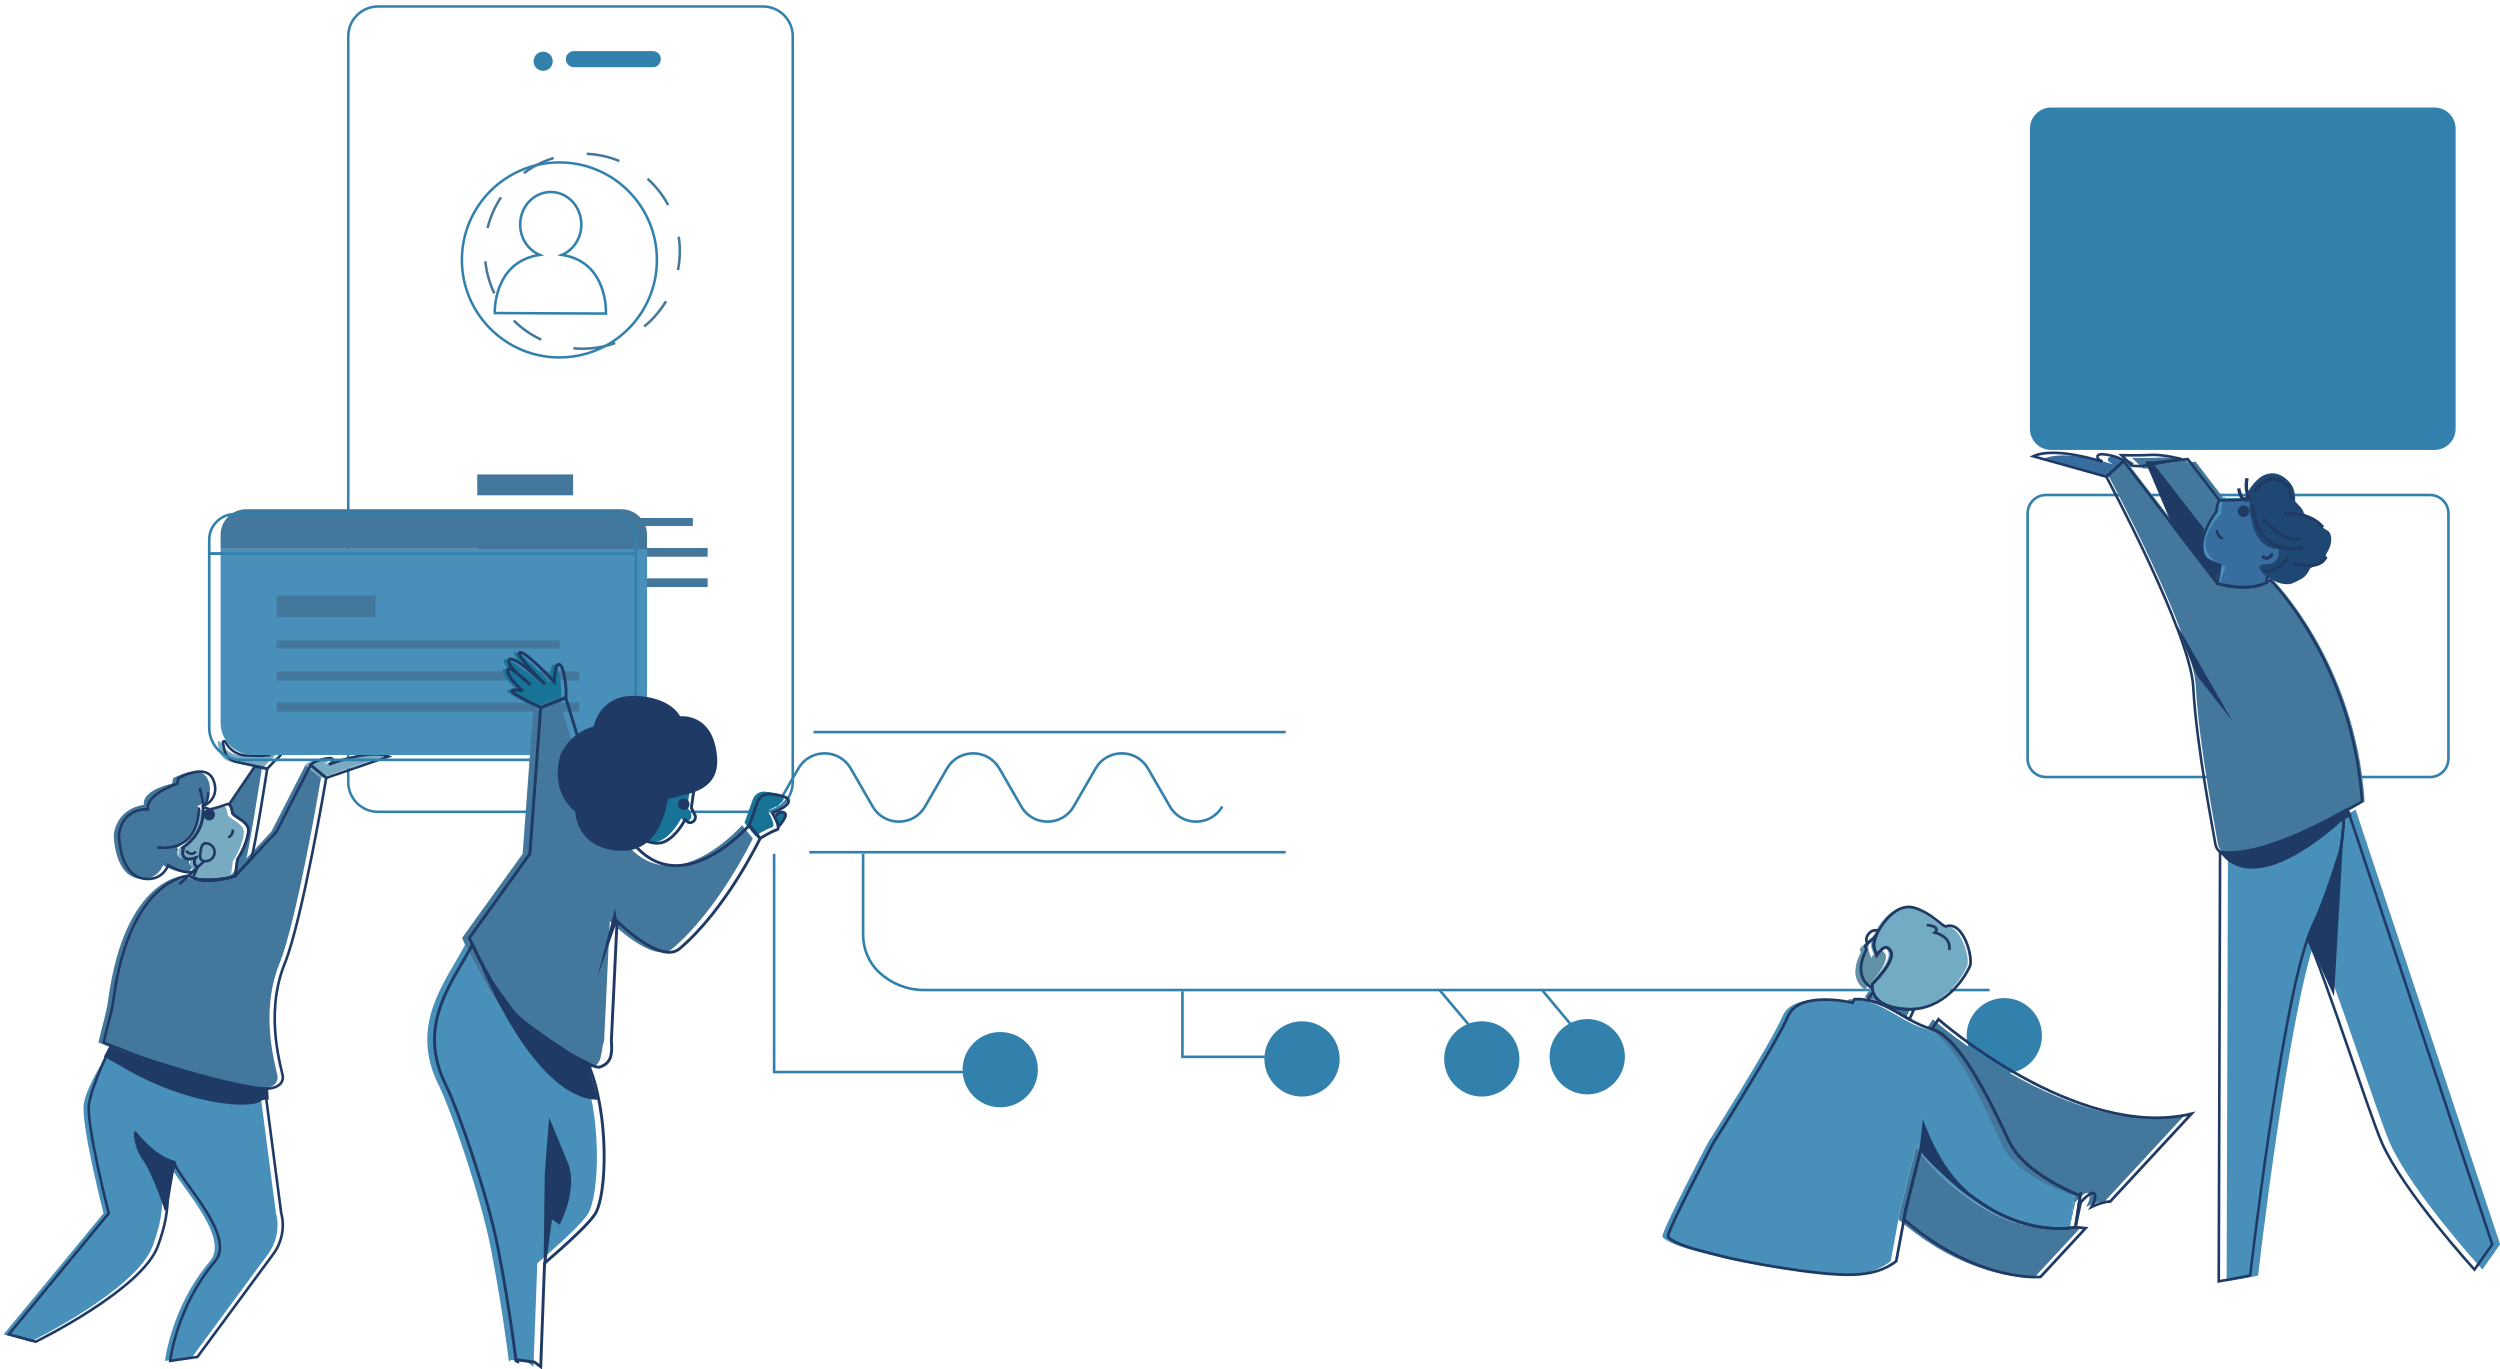
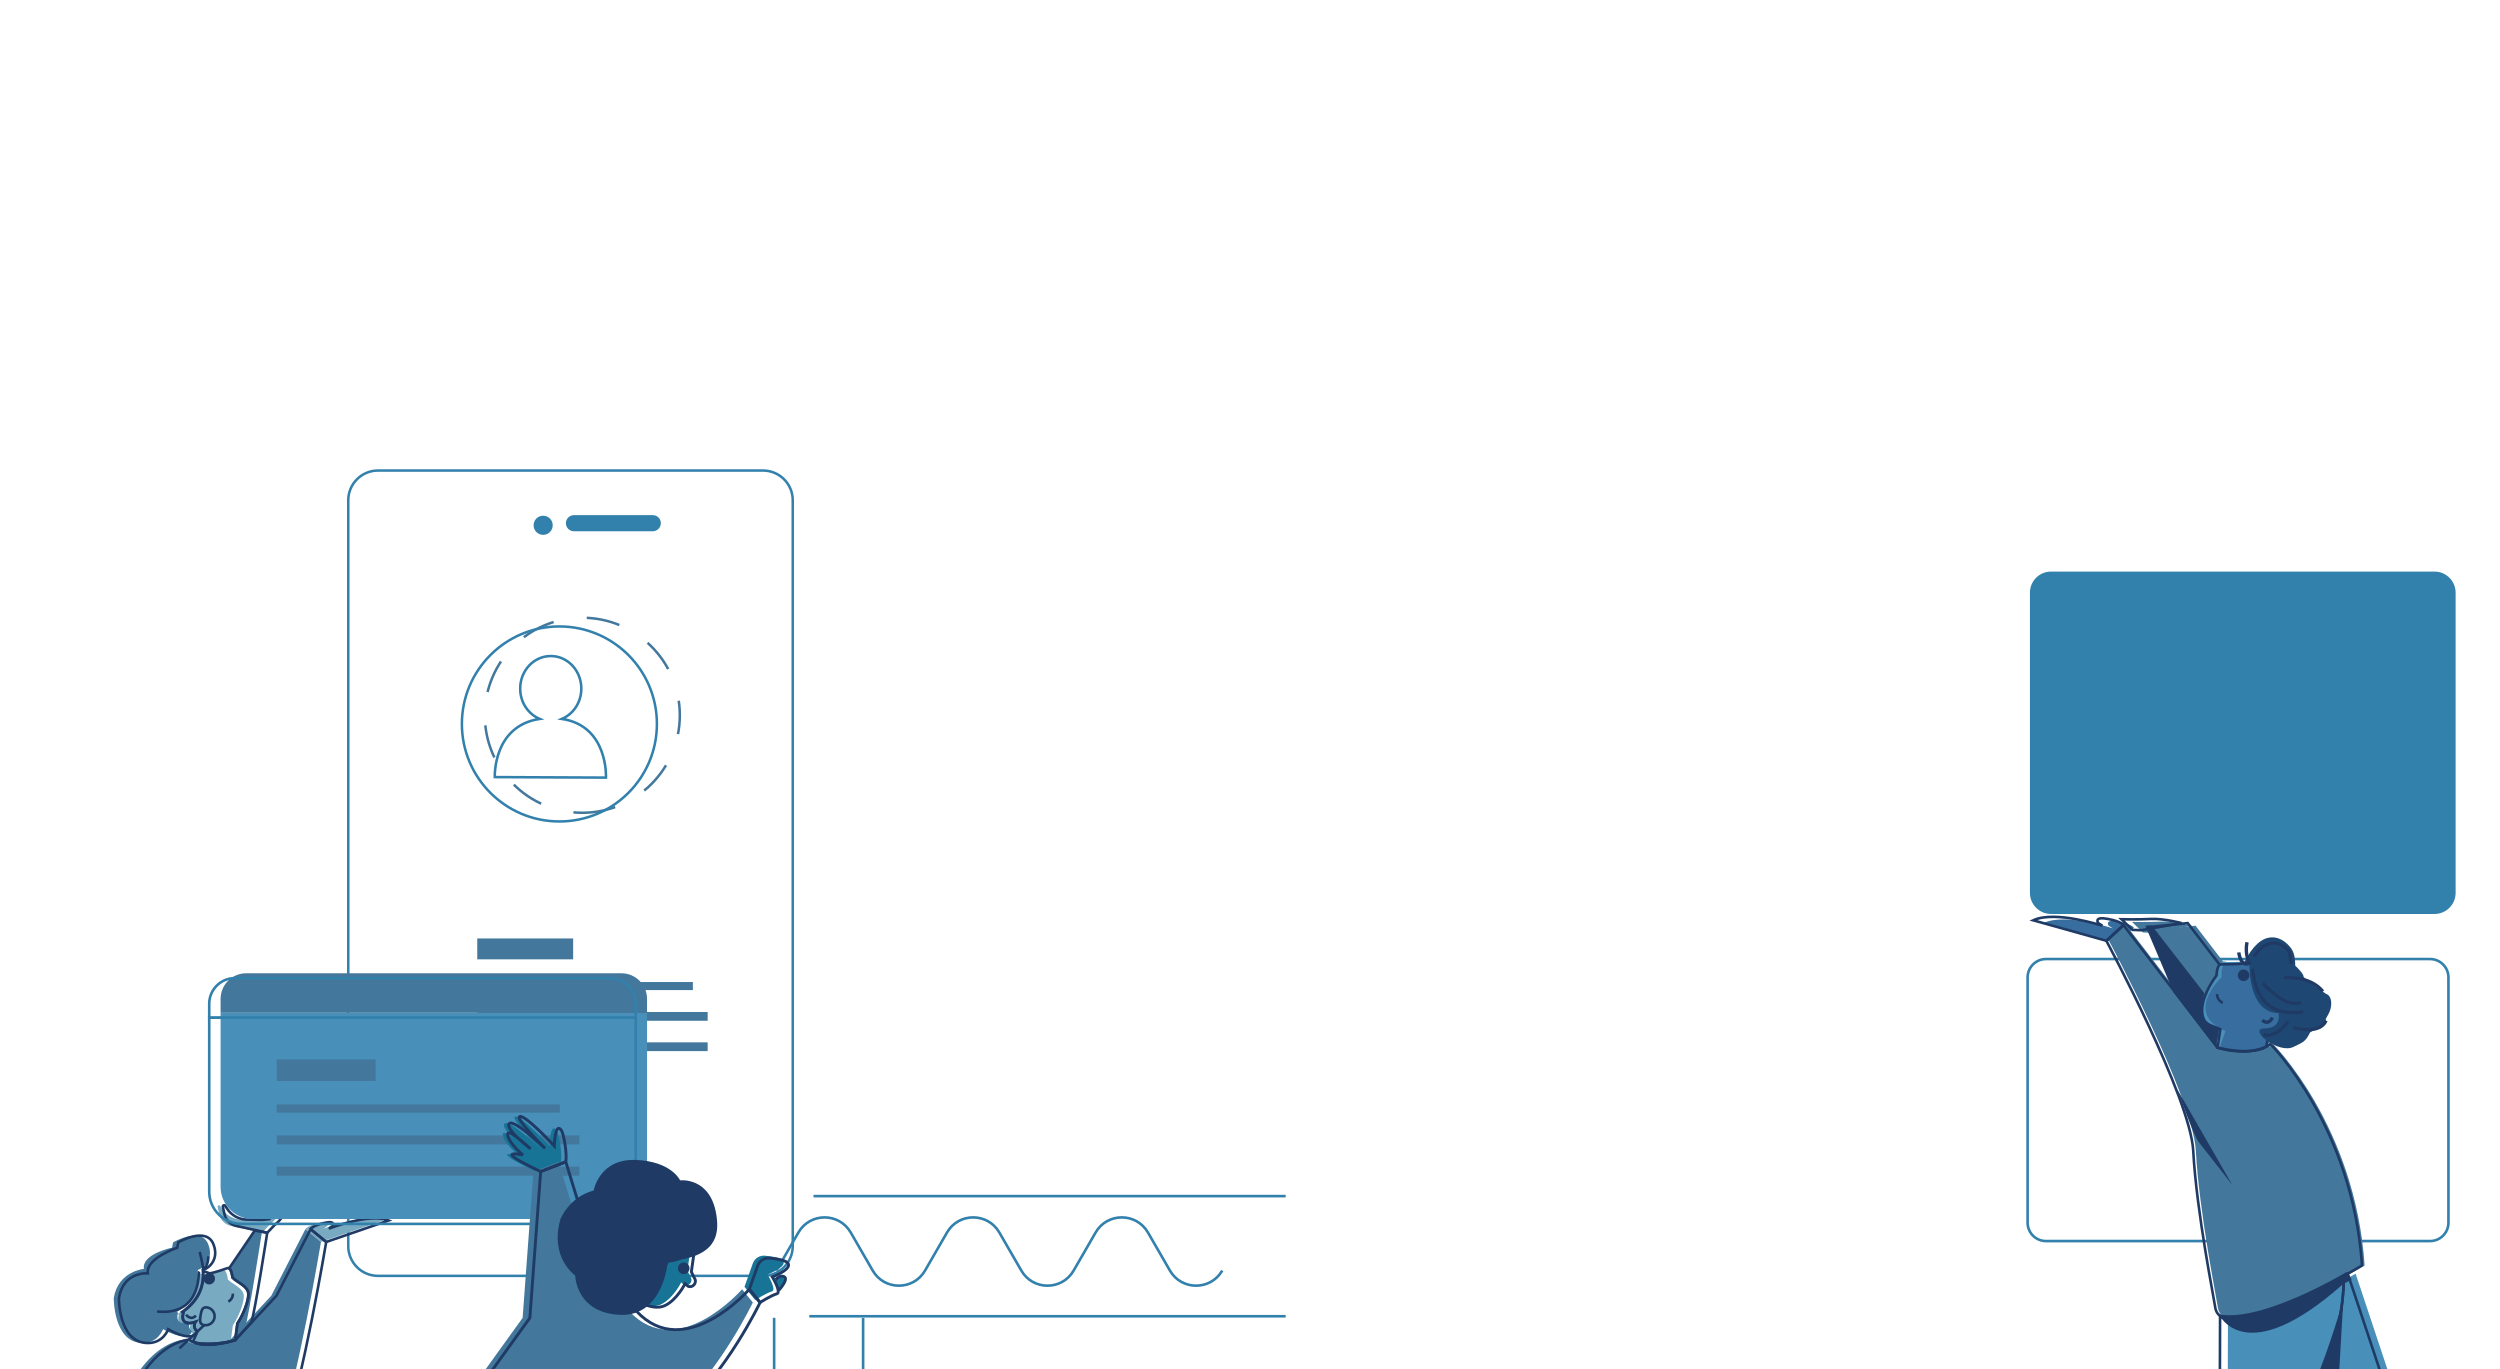
- <svg xmlns="http://www.w3.org/2000/svg" width="431px" height="236px" viewBox="0 0 431 236" version="1.1">
+ <svg xmlns="http://www.w3.org/2000/svg" width="431px" height="236px" viewBox="0 0 431 76" version="1.1">
  <g id="Page-1" stroke="none" stroke-width="1" fill="none" fill-rule="evenodd">
    <g id="hero-mobile" transform="translate(-83, -356)">
      <g id="Group" transform="translate(53, 29)">
        <g transform="translate(30, 328)">
          <path d="M136.67,133.83 L136.67,5.25 C136.67,2.42 134.37,0.12 131.54,0.12 L65.17,0.12 C62.34,0.12 60.04,2.42 60.04,5.25 L60.04,133.83 C60.04,136.66 62.34,138.96 65.17,138.96 L131.54,138.96 C134.37,138.95 136.67,136.66 136.67,133.83" id="Path" stroke="#3280AC" stroke-width="0.438" />
          <g transform="translate(0, 126)">
            <path d="M39.28,13.57 C39.28,13.57 39.14,12.25 38.7,11.98 C38.63,11.94 38.55,11.92 38.46,11.94 C38.46,11.94 35.61,12.95 35.29,12.83 C34.92,12.69 34.57,12.58 34.24,12.49 C34.39,14.58 33.82,17.35 30.67,19.51 C30.72,19.57 30.78,19.63 30.84,19.69 C30.84,19.69 30.42,20.86 31.18,21.28 C31.19,21.28 31.2,21.29 31.21,21.3 C31.24,21.32 31.28,21.33 31.33,21.35 C31.36,21.36 31.38,21.37 31.41,21.38 C31.48,21.4 31.55,21.41 31.63,21.42 C31.96,21.46 32.38,21.41 32.93,21.22 C32.93,21.22 32.31,22.12 33.23,22.85 L33.21,22.91 L33.07,23.25 L32.48,24.64 C32.48,24.64 32.67,24.72 33.02,24.83 C33.91,25.08 37.15,25.17 39.77,24.37 L40.14,21.51 C40.53,20.97 41.98,18.4 42.04,16.48 C42.06,15.03 39.94,14.36 39.28,13.57 Z" id="Path" fill="#78AAC1" fill-rule="nonzero" />
            <path d="M43.92,5.15 L39.5,11.66 C39.95,11.93 40.08,13.25 40.08,13.25 C40.74,14.04 42.86,14.72 42.81,16.15 C42.75,18.07 41.3,20.63 40.91,21.18 L40.54,24.04 C37.92,24.83 34.68,24.75 33.79,24.5 L33.77,24.56 C36.47,25.41 40.54,24.05 40.54,24.05 L42.25,21.94 C42.89,20.01 45.14,5.5 45.14,5.5 L43.92,5.15 Z" id="Path" fill="#43789C" fill-rule="nonzero" />
            <path d="M52.65,4.9 C52.65,4.9 52.92,4.33 55,3.83 C57.08,3.33 56.41,4.38 56.41,4.38 L55.8,4.82 C55.8,4.82 62.74,2.07 66.1,3.41 L55.34,7.11 L52.65,4.9 Z" id="Path" fill="#78AAC1" fill-rule="nonzero" />
            <path d="M39.8,4.34 L45.18,5.52 L46.46,4.17 C46.46,4.17 49.02,2.19 46.88,2.22 C46.27,2.23 45.57,3.18 45.57,3.18 L44.46,3.3 C44.46,3.3 43.97,3.33 41.61,3.26 C40.25,3.22 38.99,2.51 38.25,1.37 L37.94,0.89 C37.8,0.67 37.46,0.81 37.52,1.07 L37.8,2.34 C38.01,3.34 38.79,4.12 39.8,4.34 Z" id="Path" fill="#78AAC1" fill-rule="nonzero" />
            <path d="M55.34,7.11 L52.65,4.91 L46.77,16.38 L39.64,24.04 C39.64,24.04 35.57,25.4 32.87,24.55 C32.44,24.41 32.04,24.23 31.7,23.96 C31.7,23.96 21.49,24.35 18.66,45.32 C18.32,47.84 17.64,49.7 16.97,52.72 C16.97,52.72 47.51,65.54 47.87,58.77 C47.92,57.84 44.45,48.3 48.21,39.05 C51.21,31.64 55.34,7.11 55.34,7.11 Z" id="Path" fill="#43789C" fill-rule="nonzero" />
            <path d="M35.89,7.49 C34.64,4.37 29.84,7.18 29.84,7.18 L29.66,8.1 C29.66,8.1 24.42,9.17 24.81,11.75 C24.81,11.75 20.35,12.14 19.61,16.8 C19.61,16.8 19.56,24.13 24.22,24.51 C27.24,24.76 28.11,22.15 28.11,22.15 C28.11,22.15 31.64,24.29 32.93,22.91 L33.07,22.57 L33.09,22.51 C32.17,21.78 32.79,20.88 32.79,20.88 C32.24,21.07 31.82,21.12 31.49,21.08 C31.41,21.07 31.34,21.06 31.27,21.04 C31.24,21.03 31.22,21.02 31.19,21.01 C31.15,20.99 31.11,20.98 31.07,20.96 C31.06,20.96 31.05,20.95 31.04,20.94 C30.99,20.91 30.94,20.87 30.89,20.84 C30.33,20.36 30.7,19.35 30.7,19.35 C30.64,19.29 30.59,19.23 30.53,19.17 C33.67,17.01 34.24,14.24 34.1,12.15 C34.1,12.08 34.09,12.01 34.08,11.95 C35.3,11.56 36.89,9.98 35.89,7.49 Z" id="Path" fill="#43789C" fill-rule="nonzero" />
            <path d="M47.56,82.08 L44.8,60.9 C41.07,60.99 28.58,58.51 22.99,55.94 C22.32,55.63 21.7,55.34 21.14,55.07 C20.85,54.93 19.32,54.02 19.06,53.9 C19.06,53.9 14.97,59.96 14.45,63.28 C13.89,66.79 17.85,82.17 17.85,82.17 L0.62,103.05 L5.26,104.32 C5.26,104.32 23.57,95.37 26.32,87.83 C29.13,80.1 26.98,79.71 29.25,73.76 C30.65,77.05 39.79,86.21 36.19,90.44 C29.52,98.26 28.44,107.62 28.44,107.62 L33.13,106.95 L46.25,89.16 C47.73,87.11 48.22,84.51 47.56,82.08 Z" id="Path" fill="#488FBA" fill-rule="nonzero" />
            <path d="M39.36,17.39 C39.36,17.39 40.2,17 40.14,16.02" id="Path" stroke="#1F3B65" stroke-width="0.452" />
            <ellipse id="Oval" fill="#1F3B65" fill-rule="nonzero" transform="translate(36.06867, 13.44111) rotate(-73.51863) translate(-36.06867, -13.44111) " cx="36.069" cy="13.441" rx="1" ry="1" />
            <path d="M32.08,19.65 C32.08,19.65 32.9,20.78 33.77,19.8" id="Path" stroke="#1F3B65" stroke-width="0.452" />
            <path d="M35.9,9.59 C35.9,9.59 35.97,11.34 35.04,11.69 C35.04,11.69 34.9,10.73 34.43,8.83" id="Path" stroke="#1F3B65" stroke-width="0.452" />
            <path d="M34.32,12.2 C34.19,12.43 34.71,19.88 27.08,19.1" id="Path" stroke="#1F3B65" stroke-width="0.452" />
            <path d="M56.24,7.11 L53.55,4.91 L47.67,16.38 L40.54,24.04 C40.54,24.04 36.47,25.4 33.77,24.55 C33.34,24.41 32.94,24.23 32.6,23.96 C32.6,23.96 22.39,24.35 19.56,45.32 C19.22,47.84 18.54,49.7 17.87,52.72 C17.87,52.72 48.41,65.54 48.77,58.77 C48.82,57.84 45.35,48.3 49.11,39.05 C52.11,31.64 56.24,7.11 56.24,7.11 Z" id="Path" stroke="#1F3B65" stroke-width="0.452" />
            <path d="M53.55,4.9 C53.55,4.9 53.82,4.33 55.9,3.83 C57.98,3.33 57.31,4.38 57.31,4.38 L56.7,4.82 C56.7,4.82 63.64,2.07 67,3.41 L56.24,7.11 L53.55,4.9 Z" id="Path" stroke="#1F3B65" stroke-width="0.452" />
            <path d="M40.7,4.34 L46.08,5.52 L47.36,4.17 C47.36,4.17 49.92,2.19 47.78,2.22 C47.17,2.23 46.47,3.18 46.47,3.18 L45.36,3.3 C45.36,3.3 44.87,3.33 42.51,3.26 C41.15,3.22 39.89,2.51 39.15,1.37 L38.84,0.89 C38.7,0.67 38.36,0.81 38.42,1.07 L38.7,2.34 C38.91,3.34 39.7,4.12 40.7,4.34 Z" id="Path" stroke="#1F3B65" stroke-width="0.452" />
            <path d="M48.47,82.08 L45.7,60.9 C41.97,60.99 29.48,58.51 23.89,55.94 C23.22,55.63 22.6,55.34 22.04,55.07 C21.75,54.93 19.28,53.69 19.03,53.56 C19.03,53.56 15.87,59.96 15.35,63.27 C14.79,66.78 18.75,82.16 18.75,82.16 L1.52,103.04 L6.16,104.31 C6.16,104.31 24.47,95.36 27.22,87.82 C30.03,80.09 27.88,79.7 30.15,73.75 C31.55,77.04 40.69,86.2 37.09,90.43 C30.42,98.25 29.34,107.61 29.34,107.61 L34.03,106.94 L47.15,89.15 C48.64,87.11 49.12,84.51 48.47,82.08 Z" id="Path" stroke="#1F3B65" stroke-width="0.452" />
            <path d="M45.99,60.68 L46.1,62.33 C46.1,62.33 45.21,62.32 44.85,62.63 C43.16,64.04 32.26,63.23 21.7,57.03 L18.22,55.06 L19.03,53.56 C19.02,53.56 39.38,60.54 45.99,60.68 Z" id="Path" stroke="#1F3B65" stroke-width="0.452" fill="#1F3B65" fill-rule="nonzero" />
            <path d="M43.92,5.15 L39.5,11.66 C39.95,11.93 40.08,13.25 40.08,13.25 C40.74,14.04 42.86,14.72 42.81,16.15 C42.75,18.07 41.3,20.63 40.91,21.18 L40.54,24.04 C37.92,24.83 34.68,24.75 33.79,24.5 L33.77,24.56 C36.47,25.41 40.54,24.05 40.54,24.05 L43.34,20.95 C43.98,19.02 46.07,5.53 46.07,5.53 L43.92,5.15 Z" id="Path" stroke="#1F3B65" stroke-width="0.452" />
            <path d="M32.2,21.05 C32.27,21.07 32.34,21.08 32.42,21.09 C32.33,21.08 32.26,21.07 32.2,21.05 Z" id="Path" stroke="#1F3B65" stroke-width="0.452" />
            <path d="M32,20.98 C32.03,21 32.07,21.01 32.12,21.03 C32.08,21.01 32.04,21 32,20.98 Z" id="Path" stroke="#1F3B65" stroke-width="0.452" />
            <path d="M40.08,13.24 C40.08,13.24 39.94,11.92 39.5,11.65 C39.43,11.61 39.35,11.59 39.26,11.61 C39.26,11.61 36.41,12.62 36.09,12.5 C35.72,12.36 35.37,12.25 35.04,12.16 C35.19,14.25 34.62,17.02 31.47,19.18 C31.52,19.24 31.58,19.3 31.64,19.36 C31.64,19.36 31.22,20.53 31.98,20.95 C31.99,20.95 32,20.96 32.01,20.97 C32.04,20.99 32.08,21 32.13,21.02 C32.16,21.03 32.18,21.04 32.21,21.05 C32.28,21.07 32.35,21.08 32.43,21.09 C32.76,21.13 33.18,21.08 33.73,20.89 C33.73,20.89 33.11,21.79 34.03,22.52 L34.01,22.58 L33.87,22.92 L33.28,24.31 C33.28,24.31 33.47,24.39 33.82,24.5 C34.71,24.75 37.95,24.84 40.57,24.04 L40.94,21.18 C41.33,20.64 42.78,18.07 42.84,16.15 C42.86,14.71 40.75,14.04 40.08,13.24 Z" id="Path" stroke="#1F3B65" stroke-width="0.452" />
            <path d="M31.97,20.96 C31.98,20.96 31.99,20.97 32,20.98 C31.99,20.97 31.98,20.96 31.97,20.96 Z" id="Path" stroke="#1F3B65" stroke-width="0.452" />
            <path d="M32.12,21.02 C32.15,21.03 32.17,21.04 32.2,21.05 C32.17,21.04 32.14,21.03 32.12,21.02 Z" id="Path" stroke="#1F3B65" stroke-width="0.452" />
            <path d="M36.79,7.49 C35.54,4.37 30.74,7.18 30.74,7.18 L30.56,8.1 C30.56,8.1 25.1,9.94 25.48,12.52 C25.48,12.52 21.24,12.15 20.5,16.81 C20.5,16.81 20.45,24.14 25.11,24.52 C28.13,24.77 29,22.16 29,22.16 C29,22.16 32.53,24.3 33.82,22.92 L33.96,22.58 L33.98,22.52 C33.06,21.79 33.68,20.89 33.68,20.89 C33.13,21.08 32.71,21.13 32.38,21.09 C32.3,21.08 32.23,21.07 32.16,21.05 C32.13,21.04 32.11,21.03 32.08,21.02 C32.04,21 32,20.99 31.96,20.97 C31.95,20.97 31.94,20.96 31.93,20.95 C31.88,20.92 31.83,20.88 31.78,20.85 C31.22,20.37 31.59,19.36 31.59,19.36 C31.53,19.3 31.48,19.24 31.42,19.18 C34.56,17.02 35.13,14.25 34.99,12.16 C34.99,12.09 34.98,12.02 34.97,11.96 C36.2,11.56 37.79,9.98 36.79,7.49 Z" id="Path" stroke="#1F3B65" stroke-width="0.452" />
            <path d="M30.02,73.36 L28.62,81.64 C28.62,81.64 26.59,75.36 24.8,72.82 C23.19,70.53 23.35,68.48 23.31,68.3 C23.22,67.92 25.96,72.17 30.02,73.36 Z" id="Path" stroke="#1F3B65" stroke-width="0.452" fill="#1F3B65" fill-rule="nonzero" />
          </g>
          <path d="M92.59,89.87 C92.72,89.87 92.84,89.9 92.86,90.05 C92.87,90.15 92.77,90.21 92.69,90.18 C92.59,90.14 92.46,90.07 92.42,89.98 C92.38,89.88 92.52,89.89 92.59,89.87 Z" id="Path" fill="#3280AC" fill-rule="nonzero" />
          <line x1="221.65" y1="125.21" x2="140.25" y2="125.21" id="Path" stroke="#3280AC" stroke-width="0.452" />
          <line x1="221.65" y1="145.92" x2="139.52" y2="145.92" id="Path" stroke="#3280AC" stroke-width="0.452" />
          <path d="M210.72,138.04 C208.71,141.52 203.69,141.52 201.69,138.04 L197.91,131.49 C195.9,128.01 190.88,128.01 188.88,131.49 L185.1,138.04 C183.09,141.52 178.07,141.52 176.07,138.04 L172.29,131.49 C170.28,128.01 165.26,128.01 163.26,131.49 L159.48,138.04 C157.47,141.52 152.45,141.52 150.45,138.04 L146.67,131.49 C144.66,128.01 139.64,128.01 137.64,131.49 L133.86,138.04" id="Path" stroke="#3280AC" stroke-width="0.452" />
          <circle id="Oval" fill="#3280AC" fill-rule="nonzero" cx="345.54" cy="177.56" r="6.49" />
          <circle id="Oval" fill="#3280AC" fill-rule="nonzero" cx="273.64" cy="181.18" r="6.49" />
          <circle id="Oval" fill="#3280AC" fill-rule="nonzero" cx="255.46" cy="181.56" r="6.49" />
          <circle id="Oval" fill="#3280AC" fill-rule="nonzero" cx="172.44" cy="183.41" r="6.49" />
          <path d="M343.01,169.68 L159.3,169.68 C156.3,169.68 153.56,168.51 151.54,166.61 C149.77,164.94 148.8,162.58 148.8,160.15 L148.8,146.2" id="Path" stroke="#3280AC" stroke-width="0.452" />
          <line x1="272.76" y1="177.96" x2="265.81" y2="169.63" id="Path" stroke="#3280AC" stroke-width="0.452" />
          <line x1="255.76" y1="178.69" x2="248.21" y2="169.72" id="Path" stroke="#3280AC" stroke-width="0.452" />
          <circle id="Oval" fill="#3280AC" fill-rule="nonzero" cx="224.47" cy="181.56" r="6.49" />
          <polyline id="Path" stroke="#3280AC" stroke-width="0.452" points="221.94 181.2 203.85 181.2 203.85 169.9" />
          <path d="M418.94,132.96 L352.73,132.96 C350.98,132.96 349.56,131.54 349.56,129.79 L349.56,87.51 C349.56,85.76 350.98,84.34 352.73,84.34 L418.94,84.34 C420.69,84.34 422.11,85.76 422.11,87.51 L422.11,129.79 C422.11,131.55 420.69,132.96 418.94,132.96 Z" id="Path" stroke="#3280AC" stroke-width="0.452" />
          <g transform="translate(91, 7)" fill="#3280AC" fill-rule="nonzero">
            <circle id="Oval" cx="2.64" cy="2.56" r="1.65" />
            <path d="M21.54,3.59 L7.95,3.59 C7.18,3.59 6.56,2.97 6.56,2.2 L6.56,2.2 C6.56,1.43 7.18,0.81 7.95,0.81 L21.54,0.81 C22.31,0.81 22.93,1.43 22.93,2.2 L22.93,2.2 C22.92,2.97 22.3,3.59 21.54,3.59 Z" id="Path" />
          </g>
          <path d="M100.39,59.12 C109.674,59.12 117.2,51.594 117.2,42.31 C117.2,33.026 109.674,25.5 100.39,25.5 C91.106,25.5 83.58,33.026 83.58,42.31 C83.58,51.594 91.106,59.12 100.39,59.12 Z" id="Oval" stroke="#43789C" stroke-width="0.437" stroke-dasharray="5.783" />
          <rect id="Rectangle" fill="#43789C" fill-rule="nonzero" x="82.28" y="88.3" width="37.17" height="1.39" />
          <rect id="Rectangle" fill="#43789C" fill-rule="nonzero" x="82.28" y="93.47" width="39.72" height="1.51" />
          <rect id="Rectangle" fill="#43789C" fill-rule="nonzero" x="82.28" y="98.7" width="39.72" height="1.51" />
          <rect id="Rectangle" fill="#43789C" fill-rule="nonzero" x="82.28" y="80.79" width="16.53" height="3.6" />
          <path d="M67.17,121.16 C67.52,121.3 68.05,121.07 68.09,121.67 C68.12,122.05 67.74,122.32 67.26,122.28 C66.84,122.24 66.54,121.96 66.58,121.61 C66.62,121.26 66.84,121.11 67.17,121.16 Z" id="Path" fill="#3280AC" fill-rule="nonzero" />
          <path d="M65.3,118.92 C65.3,119.28 64.97,119.65 64.62,119.63 C64.2,119.61 64.09,119.3 64.07,118.96 C64.05,118.57 64.36,118.24 64.72,118.27 C65.13,118.3 65.25,118.59 65.3,118.92 Z" id="Path" fill="#3280AC" fill-rule="nonzero" />
          <circle id="Oval" stroke="#3280AC" stroke-width="0.437" cx="96.44" cy="43.81" r="16.81" />
          <g transform="translate(85, 32)" id="Path" stroke="#3280AC" stroke-width="0.437">
            <path d="M11.87,10.94 C13.82,10.12 15.21,8.11 15.22,5.74 C15.23,2.64 12.89,0.11 9.97,0.1 C7.06,0.09 4.69,2.59 4.68,5.69 C4.67,8.08 6.06,10.11 8.04,10.94 C-0.06,12.16 0.3,20.97 0.3,20.97 L19.47,21.06 C19.47,21.06 19.91,12.15 11.87,10.94 Z" />
            <path d="M11.87,10.94 C13.82,10.12 15.21,8.11 15.22,5.74 C15.23,2.64 12.89,0.11 9.97,0.1 C7.06,0.09 4.69,2.59 4.68,5.69 C4.67,8.08 6.06,10.11 8.04,10.94 C-0.06,12.16 0.3,20.97 0.3,20.97 L19.47,21.06 C19.47,21.06 19.91,12.15 11.87,10.94 Z" opacity="0.1" />
          </g>
          <g transform="translate(350, 77)">
            <g>
              <path d="M17.89,1.94 C17.89,1.94 17.54,1.3 15.12,0.86 C12.7,0.42 13.53,1.59 13.53,1.59 L14.26,2.05 C14.26,2.05 6.11,-0.65 2.33,1.11 L14.94,4.64 L17.89,1.94 Z" id="Path" fill="#376E9F" fill-rule="nonzero" />
              <path d="M27.91,1.59 C27.91,1.59 24.73,0.76 22.61,0.88 C20.49,1 17.55,0.93 17.55,0.93 L19.44,2.76 L20.98,2.82 L27.91,1.59 Z" id="Path" fill="#43789C" fill-rule="nonzero" />
              <path d="M34.1,68.88 C37.08,71.12 46.88,66.55 53.13,63.22 C53.87,62.82 54.57,62.44 55.2,62.09 C55.52,61.91 55.82,61.74 56.11,61.58 L81.02,136.52 L77.96,140.87 C77.96,140.87 65.59,127.33 61.93,118.85 C59.75,113.79 52.43,90.9 49.23,83.77 C44.45,97.1 39.29,141.92 39.29,141.92 L33.87,142.92 L34.1,68.88 Z" id="Path" fill="#488FBA" fill-rule="nonzero" />
              <g transform="translate(13, 1)">
                <path d="M20.65,22.06 L13.22,12.38 C12.35,10.2 8.56,1.3 8.56,1.3 L15.51,0.59 L24.46,12.25 L28.46,22.19 C25.41,23.35 20.65,22.06 20.65,22.06 Z" id="Path" fill="#43789C" fill-rule="nonzero" />
                <path d="M0.59,3.2 L3.54,0.49 L12.32,11.92 L19.75,21.6 C19.75,21.6 24.51,22.89 27.56,21.74 C28.05,21.55 28.49,21.31 28.87,20.99 C28.87,20.99 43.06,35.12 44.66,59.16 C44.66,59.16 20.19,73.98 19.33,66.23 C19.21,65.17 16.13,50 15.56,39.37 C15.06,30.19 0.59,3.2 0.59,3.2 Z" id="Path" fill="#43789C" fill-rule="nonzero" />
                <path d="M19.3,21.61 L11.87,11.93 C11,9.75 7.21,0.85 7.21,0.85 L14.16,0.14 L23.11,11.8 L27.11,21.74 C24.06,22.9 19.3,21.61 19.3,21.61 Z" id="Path" stroke="#1F3B65" stroke-width="0.452" />
                <path d="M27.3,6.78 L20.85,6.85 C20.85,6.85 19.34,6 19.45,9.19 C19.45,9.19 14.89,13.97 17.18,17.14 C17.71,17.87 18.42,17.88 19.8,18.45 L19.3,21.62 L27.72,21.42 L30.11,18.41 C30.11,18.41 32.11,12.4 32.06,12.1 C32,11.79 27.3,6.78 27.3,6.78 Z" id="Path" fill="#488FBA" fill-rule="nonzero" />
                <path d="M27.84,7.07 L21.39,7.14 C21.39,7.14 19.88,6.29 19.99,9.48 C19.99,9.48 13.35,15.73 20.68,18.74 L19.58,21.85 C19.58,21.85 23.78,22.29 25.08,22.22 C25.82,22.18 27.72,21.4 27.72,21.4 L29.48,18.39 C29.48,18.39 32.65,12.67 32.59,12.37 C32.53,12.07 27.84,7.07 27.84,7.07 Z" id="Path" fill="#376E9F" fill-rule="nonzero" />
                <path d="M20.21,13.89 C20.21,13.89 19.21,13.5 19.22,12.37" id="Path" stroke="#1F3B65" stroke-width="0.449" />
                <ellipse id="Oval" fill="#1F3B65" fill-rule="nonzero" transform="translate(23.79323, 9.142153) rotate(-19.79758) translate(-23.79323, -9.142153) " cx="23.793" cy="9.142" rx="1" ry="1" />
                <path d="M28.13,18.89 L27.71,21.41 C27.71,21.41 24.67,23.2 19.29,21.61 L19.79,18.44 C18.59,17.89 17.29,17.73 16.87,16.56 C16.1,14.43 17.45,11.41 19.11,9.18 C19.11,9.18 19.2,7.13 19.95,7.26 C19.95,7.26 23.5,7.24 23.85,7.08 C27.66,5.35 29.83,7.46 30.86,10.35 C31.47,12.03 30.92,13.91 29.58,15.48" id="Path" stroke="#1F3B65" stroke-width="0.449" />
                <path d="M28.76,16.42 C28.76,16.42 28.1,17.92 27.03,16.86" id="Path" stroke="#1F3B65" stroke-width="0.584" />
                <path d="M24.8,7.05 C24.8,7.05 24.43,15.57 29.81,15.66 C29.81,15.66 30.5,18.27 27.42,18.29 C24.33,18.32 29.85,22.89 32.49,21.44 L33.59,20.9 C34.16,20.62 34.62,20.17 34.93,19.61 L35.27,18.98 C35.27,18.98 38.28,17.38 38,16.95 C37.73,16.52 38.79,15.86 38.9,14.22 C39.01,12.58 38.03,12.35 38.03,12.35 C38.03,12.35 34.07,9.73 34.11,9.29 C34.15,8.85 32.69,7.47 32.69,7.47 C32.69,7.47 32.8,5.6 32.02,4.53 C30.42,2.31 26.89,0.77 23.84,7.06 L24.8,7.05 Z" id="Path" fill="#1E4873" fill-rule="nonzero" />
                <path d="M22.96,5.2 C22.96,5.2 23.26,7.8 24.8,7.06 C24.8,7.06 23.96,5.64 24.38,3.44" id="Path" stroke="#1F3B65" stroke-width="0.584" />
                <path d="M25.68,5.93 C26,4.66 29.09,1.98 31.55,4.93 C31.96,5.42 31.71,6.38 32.11,7.2" id="Path" stroke="#1F3B65" stroke-width="0.584" />
                <path d="M25.32,7.98 C25.48,8.23 25.38,16.83 34.09,15.42" id="Path" stroke="#1F3B65" stroke-width="0.584" />
                <path d="M27.07,10.5 C27.3,10.6 30.98,14.98 33.71,13.79" id="Path" stroke="#1F3B65" stroke-width="0.584" />
                <path d="M31.42,17.1 C31.22,17.56 29.34,19.95 27.2,19.38" id="Path" stroke="#1F3B65" stroke-width="0.584" />
                <path d="M30.79,9.56 C30.79,9.56 35.21,9.12 37.46,11.94" id="Path" stroke="#1F3B65" stroke-width="0.584" />
                <path d="M32.35,18.15 C32.92,18.31 36.95,19.34 38.01,16.96" id="Path" stroke="#1F3B65" stroke-width="0.584" />
                <path d="M0.14,3.2 L3.09,0.49 L11.87,11.92 L19.3,21.6 C19.3,21.6 24.06,22.89 27.11,21.74 C27.6,21.55 28.04,21.31 28.42,20.99 C28.42,20.99 42.61,35.12 44.21,59.16 C44.21,59.16 19.74,73.98 18.88,66.23 C18.76,65.17 15.68,50 15.11,39.37 C14.61,30.19 0.14,3.2 0.14,3.2 Z" id="Path" stroke="#1F3B65" stroke-width="0.452" />
              </g>
              <path d="M16.09,1.49 C16.09,1.49 15.74,0.85 13.32,0.41 C10.9,-0.03 11.73,1.14 11.73,1.14 L12.46,1.6 C12.46,1.6 4.31,-1.1 0.53,0.66 L13.14,4.19 L16.09,1.49 Z" id="Path" stroke="#1F3B65" stroke-width="0.452" />
              <path d="M26.1,1.14 C26.1,1.14 22.92,0.31 20.8,0.43 C18.68,0.55 15.74,0.48 15.74,0.48 L17.63,2.31 L19.17,2.37 L26.1,1.14 Z" id="Path" stroke="#1F3B65" stroke-width="0.452" />
              <g transform="translate(32, 61)" id="Path" stroke="#1F3B65" stroke-width="0.452">
                <path d="M22.08,1.35 C22,1.41 21.84,1.1 21.84,1.1 C22.16,0.92 22.46,0.75 22.75,0.59 L47.66,75.53 L44.6,79.88 C44.6,79.88 32.23,66.34 28.57,57.86 C26.39,52.8 19.07,29.91 15.87,22.78 C16.41,21.27 16.93,20.05 17.42,19.2 C22.26,10.83 22.08,1.35 22.08,1.35 Z" />
                <path d="M0.74,7.88 C3.72,10.12 13.52,5.55 19.77,2.22 C20.51,1.82 21.21,1.44 21.84,1.09 C21.84,1.09 21.99,1.4 22.08,1.34 C22.08,1.34 22.25,10.82 17.42,19.18 C16.93,20.03 16.41,21.26 15.87,22.76 C11.09,36.09 5.93,80.91 5.93,80.91 L0.51,81.91 L0.74,7.88 Z" />
              </g>
            </g>
            <path d="M25.34,29.77 L34.88,46.33 C34.88,46.33 31.75,42.35 29.05,38.88 C28.18,37.77 25.34,29.77 25.34,29.77 Z" id="Path" fill="#1F3B65" fill-rule="nonzero" />
            <path d="M20.01,1.55 L24.67,12.63 L32.1,22.31 L32.6,19.14 C32.6,19.14 30.02,18.67 29.68,17.26 C29.34,15.85 30.03,13.23 30.03,13.23 L20.97,1.56 L20.01,1.55 Z" id="Path" fill="#1F3B65" fill-rule="nonzero" />
            <path d="M47.68,83.48 L52.39,93.78 L53.99,66.11 C53.99,66.11 51.39,74.95 49.23,79.9 C48.51,81.54 48.35,83.38 47.68,83.48 Z" id="Path" fill="#1F3B65" fill-rule="nonzero" />
            <path d="M32.54,68.58 C32.54,68.58 36.95,78.49 53.98,63.34 L55.44,62.61 L54.55,61.29 C54.55,61.29 40.01,70.04 32.54,68.58 Z" id="Path" fill="#1F3B65" fill-rule="nonzero" />
          </g>
          <g transform="translate(38, 86)" fill-rule="nonzero">
            <g>
              <g id="Path">
                <path d="M5.59,43.16 L67.99,43.16 C71.06,43.16 73.55,40.67 73.55,37.6 L73.55,7.61 L0.03,7.61 L0.03,37.6 C0.03,40.67 2.52,43.16 5.59,43.16 Z" fill="#488FBA" />
                <path d="M0.03,5.21 L0.03,7.61 L73.55,7.61 L73.55,5.21 C73.55,2.77 71.57,0.79 69.13,0.79 L4.45,0.79 C2.01,0.79 0.03,2.77 0.03,5.21 Z" fill="#43789C" />
              </g>
              <rect id="Rectangle" fill="#43789C" x="9.7" y="23.4" width="48.82" height="1.43" />
              <rect id="Rectangle" fill="#43789C" x="9.7" y="28.74" width="52.18" height="1.56" />
              <rect id="Rectangle" fill="#43789C" x="9.7" y="34.13" width="52.18" height="1.56" />
              <rect id="Rectangle" fill="#43789C" x="9.7" y="15.65" width="17.06" height="3.71" />
            </g>
            <g transform="translate(65, 1)" fill="#43789C" id="Path">
              <path d="M0.93,5.56 C0.84,5.47 1.78,4.33 3.04,3.01 C4.3,1.69 5.4,0.69 5.5,0.78 C5.6,0.87 4.65,2.01 3.38,3.33 C2.12,4.66 1.02,5.65 0.93,5.56 Z" />
              <path d="M5.5,5.56 C5.41,5.65 4.31,4.65 3.04,3.33 C1.78,2.01 0.83,0.87 0.92,0.78 C1.01,0.69 2.11,1.69 3.38,3.01 C4.65,4.33 5.6,5.48 5.5,5.56 Z" />
            </g>
          </g>
          <g transform="translate(36, 87)" id="Path" stroke="#3280AC" stroke-width="0.452">
            <path d="M5.64,43 L68.04,43 C71.11,43 73.6,40.51 73.6,37.44 L73.6,7.45 L0.07,7.45 L0.07,37.44 C0.07,40.51 2.57,43 5.64,43 Z" />
            <path d="M0.07,5.05 L0.07,7.45 L73.6,7.45 L73.6,5.05 C73.6,2.61 71.62,0.63 69.18,0.63 L4.49,0.63 C2.05,0.63 0.07,2.61 0.07,5.05 Z" />
          </g>
          <polyline id="Path" stroke="#3280AC" stroke-width="0.452" points="170.3 183.82 133.46 183.82 133.46 146.19" />
          <path d="M419.71,76.57 L353.6,76.57 C351.59,76.57 349.96,74.94 349.96,72.93 L349.96,21.18 C349.96,19.17 351.59,17.54 353.6,17.54 L419.71,17.54 C421.72,17.54 423.35,19.17 423.35,21.18 L423.35,72.93 C423.35,74.94 421.72,76.57 419.71,76.57 Z" id="Path" fill="#3280AC" fill-rule="nonzero" />
          <g transform="translate(73, 111)">
            <g>
              <path d="M46.22,21.99 L45.51,27.07 L46.03,28.14 C46.58,28.91 45.76,29.93 44.9,29.53 C44.82,29.5 44.52,29.13 44.44,29.08 C44.44,29.08 43.02,31.96 40.87,32.92 C39.58,33.49 38.07,32.95 36.74,32.48 L41.45,25.27 C41.46,25.26 45.53,24.92 46.22,21.99 Z" id="Path" fill="#187497" fill-rule="nonzero" />
              <path d="M23.71,8.29 C23.95,7.14 23.44,3.45 22.87,2.76 C21.83,1.51 21.73,5.56 21.73,5.56 C21.73,5.56 16.89,0.32 15.82,0.48 C14.74,0.63 20.15,5.99 20.15,5.99 C20.15,5.99 14.72,0.8 13.95,1.72 C13.18,2.64 17.65,6.07 17.65,6.07 C17.65,6.07 13.14,1.79 13.74,3.9 C14.16,5.35 16.32,7.12 16.32,7.12 C16.32,7.12 13.8,6.56 14.57,7.33 C15.34,8.1 19.39,9.98 19.39,9.98 L23.71,8.29 Z" id="Path" fill="#187497" fill-rule="nonzero" />
              <path d="M55.35,29.85 L56.78,25.82 C57.09,24.95 57.94,24.4 58.86,24.48 C60.16,24.6 61.83,24.86 62.08,25.48 C62.5,26.52 59.32,27.72 59.32,27.72 C59.32,27.72 60.96,30.41 60.08,30.64 C59.2,30.87 57.2,32.12 57.2,32.12 L55.35,29.85 Z" id="Path" fill="#187497" fill-rule="nonzero" />
              <path d="M61.26,30.45 C61.26,30.45 63.07,28.48 62.17,28.09 C61.26,27.69 60.46,28.95 60.61,28.79" id="Path" fill="#187497" fill-rule="nonzero" />
              <g transform="translate(0, 8)" id="Path">
                <path d="M27.11,63.34 C25.71,62.59 16.9,58.25 15.55,56.65 C15.48,56.56 15.4,56.48 15.33,56.39 C11.63,51.92 8.42,45.45 7.19,42.84 C4.01,49.05 -2.66,56.52 2.65,67.13 C4.68,71.19 9.81,85.98 11.61,95.19 C12.16,98.01 12.65,100.78 13.07,103.31 C14.13,109.77 14.72,114.63 14.72,114.63 L14.99,114.74 C14.98,114.56 14.98,114.44 14.98,114.44 L17.91,114.83 C17.91,114.83 18.38,115.2 18.97,115.63 L19.63,97.78 C23.7,94.27 27.25,90.98 28.31,89.35 C30.45,86.08 30.8,71.75 27.11,63.34 Z" fill="#488FBA" fill-rule="nonzero" />
                <path d="M54.93,22.27 C54.93,22.27 43.8,35.02 35.46,26.03 L29.21,19.59 L23.29,0.3 L18.96,1.99 L17.1,27.2 L6.66,41.7 C6.66,41.7 6.85,42.13 7.18,42.85 C8.4,45.45 11.62,51.93 15.32,56.4 C15.39,56.49 15.47,56.58 15.54,56.66 C16.89,58.26 25.7,62.6 27.1,63.35 C27.74,63.7 28.38,63.92 29.02,64 L29.02,64 C31,63.4 30.47,61.37 31.15,59.42 L32.13,38.81 C32.13,38.81 39.63,46.31 42.89,43.57 C50.92,36.82 56.79,24.55 56.79,24.55 L54.93,22.27 Z" fill="#43789C" fill-rule="nonzero" />
                <path d="M28.36,63.34 C26.96,62.59 18.15,58.25 16.8,56.65 C16.73,56.56 16.65,56.48 16.58,56.39 C12.88,51.92 9.67,45.45 8.44,42.84 C5.26,49.05 -1.41,56.52 3.9,67.13 C5.93,71.19 11.06,85.98 12.86,95.19 C13.41,98.01 13.9,100.78 14.32,103.31 C15.38,109.77 15.97,114.63 15.97,114.63 L16.24,114.74 C16.23,114.56 16.23,114.44 16.23,114.44 L19.16,114.83 C19.16,114.83 19.63,115.2 20.22,115.63 L20.88,97.78 C24.95,94.27 28.5,90.98 29.56,89.35 C31.7,86.08 32.05,71.75 28.36,63.34 Z" stroke="#1F3B65" stroke-width="0.504" />
                <path d="M56.18,22.27 C56.18,22.27 45.05,35.02 36.71,26.03 L30.46,19.59 L24.54,0.3 L20.21,1.99 L18.35,27.2 L7.91,41.7 C7.91,41.7 8.1,42.13 8.43,42.85 C9.65,45.45 12.87,51.93 16.57,56.4 C16.64,56.49 16.72,56.58 16.79,56.66 C18.14,58.26 26.95,62.6 28.35,63.35 C28.99,63.7 29.63,63.92 30.27,64 L30.27,64 C32.25,63.4 32.63,62.02 32.4,59.42 L33.38,38.81 C33.38,38.81 40.88,46.31 44.14,43.57 C52.17,36.82 58.04,24.55 58.04,24.55 L56.18,22.27 Z" stroke="#1F3B65" stroke-width="0.504" />
              </g>
              <path d="M24.54,8.29 C24.78,7.14 24.27,3.45 23.7,2.76 C22.66,1.51 22.56,5.56 22.56,5.56 C22.56,5.56 17.72,0.32 16.65,0.48 C15.57,0.63 20.98,5.99 20.98,5.99 C20.98,5.99 15.55,0.8 14.78,1.72 C14.01,2.64 18.48,6.07 18.48,6.07 C18.48,6.07 13.97,1.79 14.57,3.9 C14.99,5.35 17.15,7.12 17.15,7.12 C17.15,7.12 14.63,6.56 15.4,7.33 C16.17,8.1 20.22,9.98 20.22,9.98 L24.54,8.29 Z" id="Path" stroke="#1F3B65" stroke-width="0.504" />
              <path d="M56.18,30.27 L57.61,26.24 C57.92,25.37 58.77,24.82 59.69,24.9 C60.99,25.02 62.66,25.28 62.91,25.9 C63.33,26.94 60.15,28.14 60.15,28.14 C60.15,28.14 61.79,30.83 60.91,31.06 C60.02,31.3 58.03,32.54 58.03,32.54 L56.18,30.27 Z" id="Path" stroke="#1F3B65" stroke-width="0.504" />
              <path d="M61.26,30.45 C61.26,30.45 63.07,28.48 62.17,28.09 C61.26,27.69 60.46,28.95 60.61,28.79" id="Path" stroke="#1F3B65" stroke-width="0.504" />
              <path d="M46.9,22.19 L46.19,27.27 L46.71,28.34 C47.26,29.11 46.44,30.13 45.58,29.73 C45.5,29.7 45.2,29.33 45.12,29.28 C45.12,29.28 43.7,32.16 41.55,33.12 C40.26,33.69 38.75,33.15 37.42,32.68 L42.13,25.47 C42.14,25.46 46.2,25.12 46.9,22.19 Z" id="Path" stroke="#1F3B65" stroke-width="0.504" />
              <circle id="Oval" fill="#1F3B65" fill-rule="nonzero" cx="44.87" cy="26.66" r="1" />
              <path d="M33.38,46.8 C33.28,46.17 33.03,44.62 33.03,44.62 L29.94,56.6 L33.38,46.8 Z" id="Path" fill="#1F3B65" fill-rule="nonzero" />
              <path d="M20.66,109.69 L22.15,98.22 L23.51,99.11 C25.04,96 26.18,91.78 24.94,88.56 L21.67,80.64 L20.92,90.24 L20.66,109.69 Z" id="Path" fill="#1F3B65" fill-rule="nonzero" />
              <path d="M9.88,54.39 C9.88,54.39 19.09,77.57 30.14,77.6 L28.36,71.34 C28.36,71.34 17.25,64.51 15.54,62.09 C14.15,60.11 9.88,54.39 9.88,54.39 Z" id="Path" fill="#1F3B65" fill-rule="nonzero" />
            </g>
            <path d="M42.14,25.46 C42.14,25.46 41.41,35.05 33.84,34.68 C26.26,34.3 26.16,27.9 26.16,27.9 C26.16,27.9 21.72,24.83 23.61,18.2 C23.61,18.2 25.07,14.38 29.35,13.24 C29.35,13.24 30.3,7.79 36.49,7.97 C42.74,8.16 44.25,11.49 44.25,11.49 C44.25,11.49 49.46,10.86 50.5,17.44 C51.07,21.04 50.43,24.77 42.14,25.46 Z" id="Path" fill="#1F3B65" fill-rule="nonzero" />
          </g>
          <g transform="translate(30, 144)" id="Path" stroke="#1F3B65" stroke-width="0.452">
            <path d="M6.98,2.17 C7.12,1.33 6.54,0.53 5.7,0.4 C4.86,0.26 4.72,0.94 4.58,1.78 C4.48,2.41 4.41,2.96 4.73,3.25 C4.84,3.35 4.99,3.42 5.2,3.45 C6.05,3.58 6.85,3.01 6.98,2.17 Z" />
            <line x1="5.21" y1="3.45" x2="0.92" y2="7.46" />
          </g>
          <g transform="translate(286, 155)" id="Path">
            <path d="M58.21,42.7 C60.99,48.57 71.66,50.14 71.66,50.14 L70.84,55.56 L71.75,51.29 C71.75,51.29 73.64,49.09 74.12,49.8 C74.6,50.52 73.64,52.06 73.64,52.06 C73.64,52.06 75.61,51.12 76.83,51.15 L90.85,36.02 C71.08,40.73 47.23,19.73 47.23,19.73 L46.09,21.4 C51.07,22.82 55.44,36.83 58.21,42.7 Z" fill="#43789C" fill-rule="nonzero" />
            <path d="M70.85,55.57 C70.85,55.57 63.65,57.23 55.22,51.82 C46.8,46.41 44.35,41.46 44.35,41.46 L41.63,52.36 L41.28,54.23 C43.25,55.93 45.17,57.34 47.01,58.51 C57.08,64.9 64.82,64.14 64.82,64.14 L72.6,55.74 C71.65,55.66 70.85,55.57 70.85,55.57 Z" fill="#43789C" fill-rule="nonzero" />
            <path d="M59.16,41.37 C56.38,35.5 51.06,22.82 46.09,21.43 C44.67,21.03 43.42,20.42 42.22,19.75 C39.85,18.43 37.71,16.9 34.99,16.42 C34.29,16.3 33.55,16.23 32.76,16.27 L32.43,16.89 C32.43,16.89 23.22,14.66 21.3,19.2 C19.38,23.74 8.39,41.1 8.39,41.1 C8.39,41.1 0.38,56.35 0.6,57.19 C0.66,57.42 1.16,57.76 1.92,58.15 C3.91,59.17 7.74,60.01 9.77,60.55 C13.14,61.45 26.38,63.99 32.57,63.76 C35.34,63.66 37.96,63.03 39.95,61.43 L40.44,58.81 L41.29,54.22 L41.64,52.35 L44.36,41.45 C44.36,41.45 46.81,46.4 55.23,51.81 C63.65,57.22 70.86,55.56 70.86,55.56 L71.68,50.14 C71.67,50.15 61.94,47.24 59.16,41.37 Z" fill="#488FBA" fill-rule="nonzero" />
            <path d="M43.5,17.51 C43.15,17.54 42.78,17.54 42.39,17.53 C38.16,17.33 36.83,15.75 36.43,14.55 L35.47,15.94 C38.19,16.42 40.33,17.94 42.7,19.27 L43.5,17.51 Z" fill="#43789C" fill-rule="nonzero" />
            <path d="M49.04,3.7 C48.45,3.8 46.7,1.49 43.58,0.51 C40.46,-0.47 37.8,3.43 37.01,5.19 C36.23,6.95 36.69,7.63 36.69,7.63 L37.06,8.64 C37.06,8.64 38.56,6.23 39.47,7.98 C40.38,9.74 36.28,13.63 36.28,13.63 C36.28,13.63 36.23,13.9 36.26,14.31 C36.28,14.51 36.32,14.75 36.41,15.01 C36.81,16.21 38.14,17.79 42.37,17.99 C42.76,18.01 43.12,18 43.48,17.97 C49.46,17.53 52.57,11.86 53.13,10.58 C53.73,9.23 52.08,3.16 49.04,3.7 Z" fill="#73ABC4" fill-rule="nonzero" />
            <path d="M35.82,14.12 C35.82,14.12 39.91,10.22 39.01,8.47 C38.1,6.71 36.6,9.13 36.6,9.13 L36.23,8.12 C36.23,8.12 35.77,7.44 36.55,5.68 L34.6,7.57 L34.8,8.22 C34.8,8.22 32.31,12.41 35.47,14.6 C35.58,14.68 35.7,14.75 35.82,14.81 C35.76,14.39 35.82,14.12 35.82,14.12 Z" fill="#6191A6" fill-rule="nonzero" />
            <path d="M36.78,13.65 C36.78,13.65 40.87,9.75 39.97,8 C39.06,6.24 37.56,8.66 37.56,8.66 L37.19,7.65 C37.19,7.65 36.73,6.97 37.51,5.21 L35.56,7.1 L35.76,7.75 C35.76,7.75 33.27,11.94 36.43,14.13 C36.54,14.21 36.66,14.28 36.78,14.34 C36.72,13.92 36.78,13.65 36.78,13.65 Z" stroke="#1F3B65" stroke-width="0.479" />
            <path d="M43.98,17.99 C43.63,18.02 43.26,18.02 42.87,18.01 C38.64,17.81 37.31,16.23 36.91,15.03 L35.95,16.42 C38.67,16.9 40.81,18.42 43.18,19.75 L43.98,17.99 Z" stroke="#1F3B65" stroke-width="0.479" />
            <path d="M49.52,3.7 C48.95,3.89 47.18,1.49 44.06,0.51 C40.94,-0.47 38.28,3.43 37.49,5.19 C36.71,6.95 37.17,7.63 37.17,7.63 L37.54,8.64 C37.54,8.64 39.04,6.23 39.95,7.98 C40.86,9.74 36.76,13.63 36.76,13.63 C36.76,13.63 36.71,13.9 36.74,14.31 C36.76,14.51 36.8,14.75 36.89,15.01 C37.29,16.21 38.62,17.79 42.85,17.99 C43.24,18.01 43.6,18 43.96,17.97 C49.94,17.53 53.05,11.86 53.61,10.58 C54.21,9.23 52.54,2.7 49.52,3.7 Z" stroke="#1F3B65" stroke-width="0.479" />
            <path d="M60.34,40.72 C63.12,46.59 72.62,50.14 72.62,50.14 L71.8,55.56 L72.71,51.29 C72.71,51.29 74.6,49.09 75.08,49.8 C75.56,50.52 74.6,52.06 74.6,52.06 C74.6,52.06 76.57,51.12 77.79,51.15 L91.81,36.02 C72.04,40.73 48.19,19.73 48.19,19.73 L47.05,21.4 C52.02,22.82 57.57,34.85 60.34,40.72 Z" stroke="#1F3B65" stroke-width="0.479" />
            <path d="M71.81,55.57 C71.81,55.57 64.61,57.23 56.18,51.82 C47.76,46.41 45.31,41.46 45.31,41.46 L42.59,52.36 L42.24,54.23 C44.21,55.93 46.13,57.34 47.97,58.51 C58.04,64.9 65.78,64.14 65.78,64.14 L73.56,55.74 C72.61,55.66 71.81,55.57 71.81,55.57 Z" stroke="#1F3B65" stroke-width="0.479" />
            <path d="M60.34,40.72 C57.56,34.85 52.02,22.82 47.05,21.42 C45.63,21.02 44.38,20.41 43.18,19.74 C40.81,18.42 38.67,16.89 35.95,16.41 C35.25,16.29 34.51,16.22 33.72,16.26 L33.39,16.88 C33.39,16.88 24.18,14.65 22.26,19.19 C20.34,23.73 9.35,41.09 9.35,41.09 C9.35,41.09 1.34,56.34 1.56,57.18 C1.62,57.41 2.12,57.75 2.88,58.14 C4.87,59.16 8.7,60 10.73,60.54 C14.1,61.44 27.34,63.98 33.53,63.75 C36.3,63.65 38.92,63.02 40.91,61.42 L41.4,58.8 L42.25,54.21 L42.6,52.34 L45.32,41.44 C45.32,41.44 47.77,46.39 56.19,51.8 C64.61,57.21 71.82,55.55 71.82,55.55 L72.64,50.13 C72.62,50.15 63.12,46.6 60.34,40.72 Z" stroke="#1F3B65" stroke-width="0.479" />
            <path d="M44.92,42.36 L45.51,36.92 C45.51,36.92 48.25,45.43 53.61,49.64 C53.61,49.65 49.44,47.65 44.92,42.36 Z" fill="#1F3B65" fill-rule="nonzero" />
            <path d="M37.83,4.55 C37.42,4.2 36.69,4.38 36.19,4.95 C35.69,5.52 35.61,6.28 36.01,6.63" stroke="#1F3B65" stroke-width="0.479" />
            <path d="M50.04,7.78 C50.47,5.42 47.57,4.78 47.57,4.78 C47.57,4.78 48.75,3.71 46.17,3.49" stroke="#1F3B65" stroke-width="0.479" />
          </g>
        </g>
      </g>
    </g>
  </g>
</svg>
